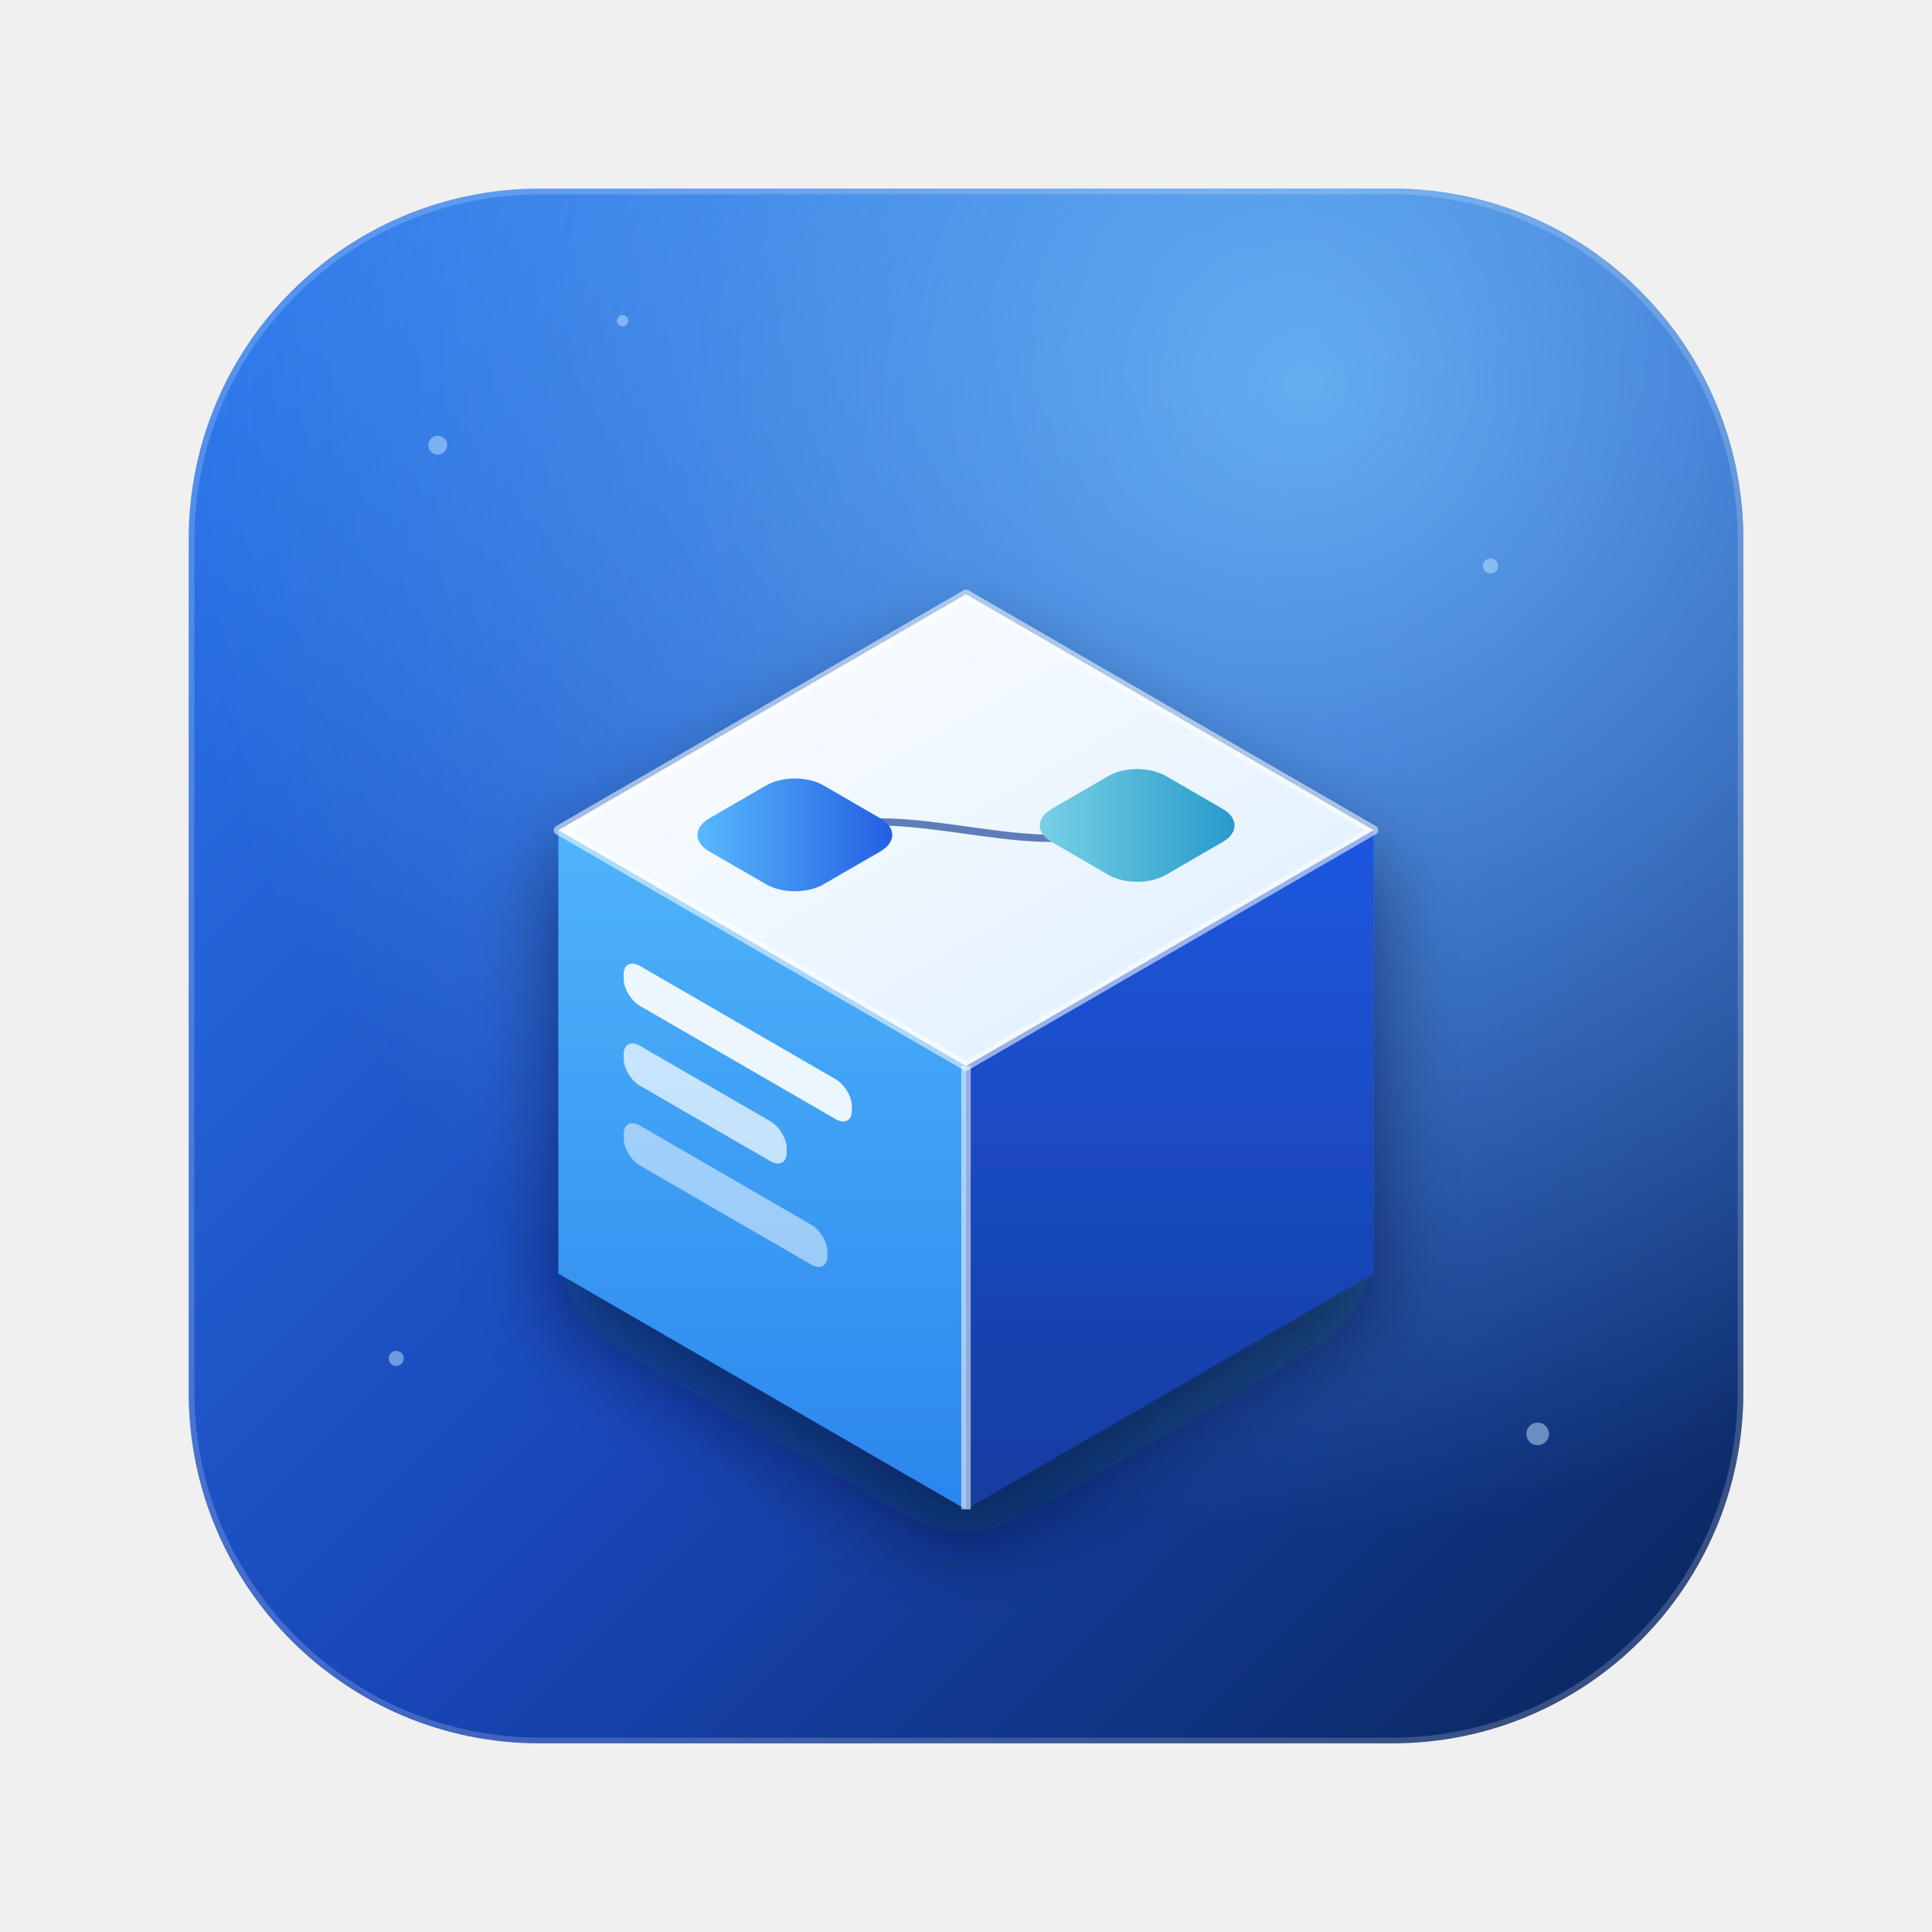
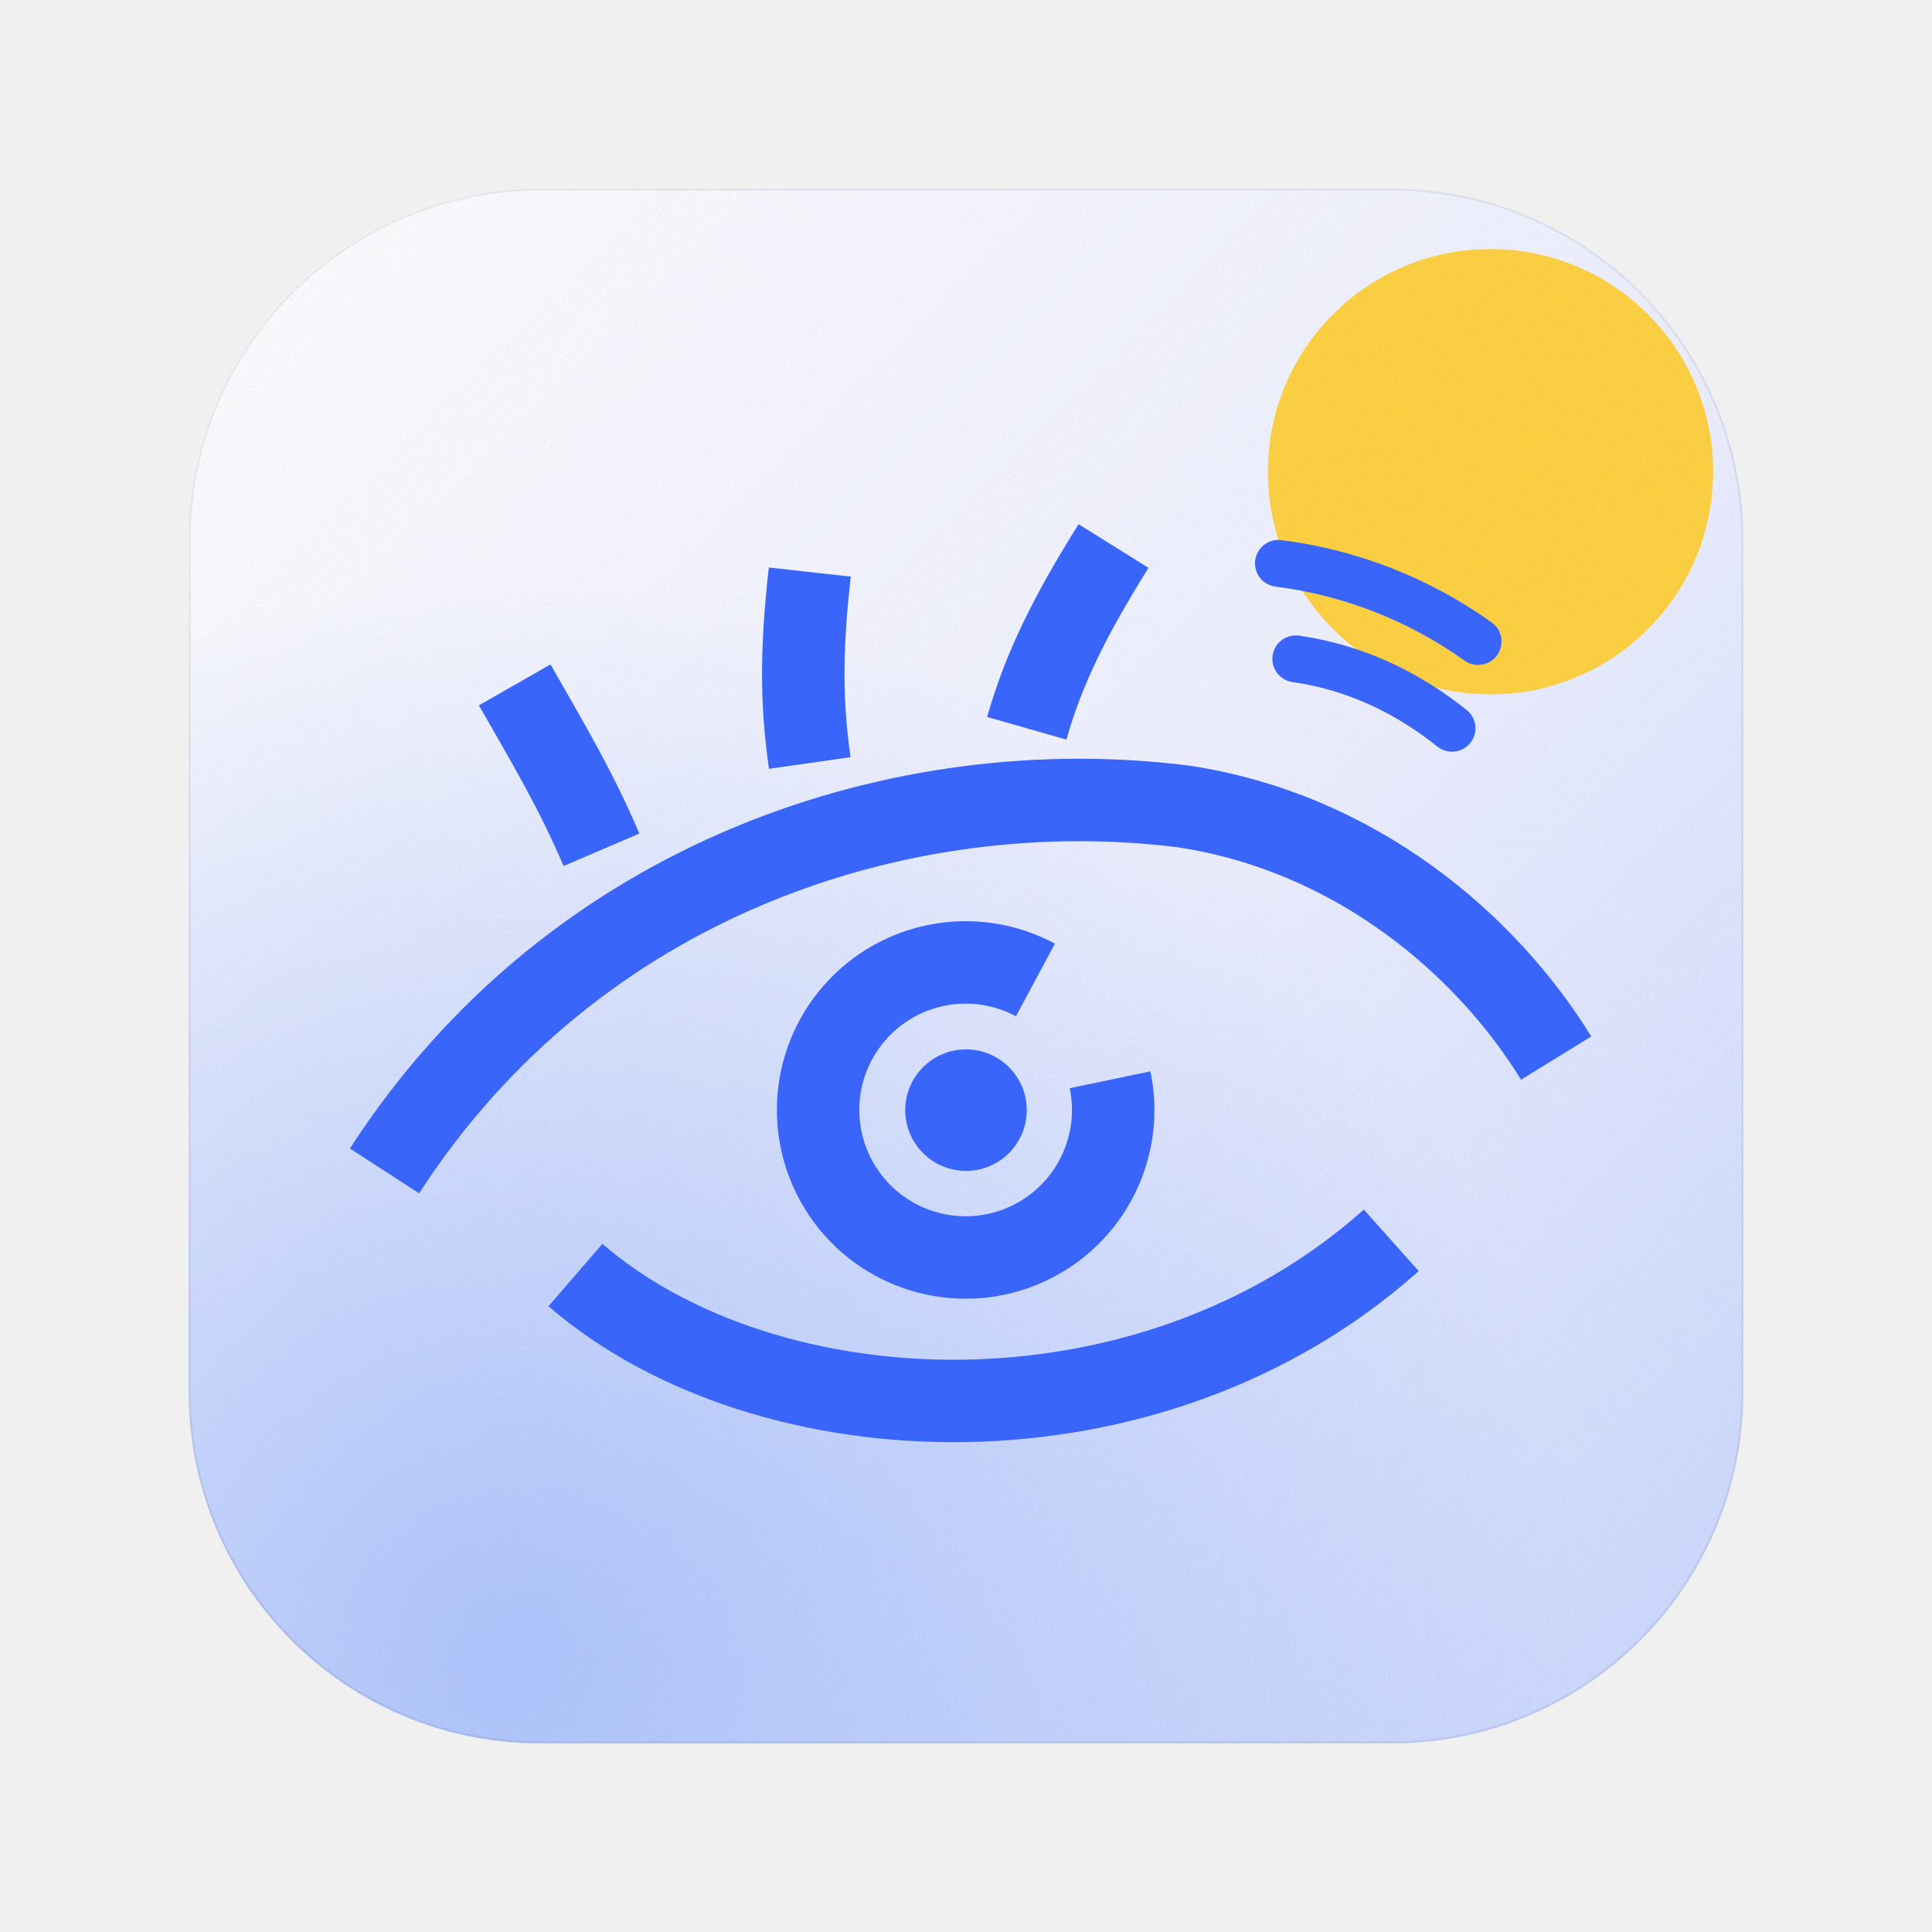
- <svg xmlns="http://www.w3.org/2000/svg" width="1024" height="1024" viewBox="0 0 1024 1024">
+ <svg xmlns="http://www.w3.org/2000/svg" viewBox="0 0 1024 1024">
  <defs>
    <linearGradient id="bg" x1="0" y1="0" x2="1" y2="1">
-       <stop offset="0" stop-color="#2E7BEF" />
-       <stop offset=".55" stop-color="#1846B8" />
-       <stop offset="1" stop-color="#0A2558" />
+       <stop offset="0" stop-color="#FFFFFF" />
+       <stop offset=".55" stop-color="#EEF0FF" />
+       <stop offset="1" stop-color="#C9D7FE" />
    </linearGradient>
-     <radialGradient id="glow" cx=".72" cy=".12" r=".75">
-       <stop offset="0" stop-color="#7CCBFF" stop-opacity=".75" />
-       <stop offset="1" stop-color="#7CCBFF" stop-opacity="0" />
+     <radialGradient id="glow" cx=".2" cy=".95" r=".7">
+       <stop offset="0" stop-color="#99B7FC" stop-opacity=".75" />
+       <stop offset="1" stop-color="#99B7FC" stop-opacity="0" />
    </radialGradient>
-     <linearGradient id="top" x1="0" y1="0" x2="1" y2="1">
-       <stop offset="0" stop-color="#FFFFFF" />
-       <stop offset="1" stop-color="#DDEEFF" />
-     </linearGradient>
-     <linearGradient id="left" x1="0" y1="0" x2="0" y2="1">
-       <stop offset="0" stop-color="#4FB4FA" />
-       <stop offset="1" stop-color="#2B86EE" />
-     </linearGradient>
-     <linearGradient id="right" x1="0" y1="0" x2="0" y2="1">
-       <stop offset="0" stop-color="#1F57E0" />
-       <stop offset="1" stop-color="#143C9F" />
-     </linearGradient>
-     <linearGradient id="tileA" x1="0" y1="0" x2="1" y2="1">
-       <stop offset="0" stop-color="#5CC0FF" />
-       <stop offset="1" stop-color="#1F57E0" />
-     </linearGradient>
-     <linearGradient id="tileB" x1="0" y1="0" x2="1" y2="1">
-       <stop offset="0" stop-color="#7FD6E8" />
-       <stop offset="1" stop-color="#2196C9" />
-     </linearGradient>
-     <filter id="shadow" x="-20%" y="-20%" width="140%" height="150%">
-       <feDropShadow dx="0" dy="22" stdDeviation="22" flood-color="#020B22" flood-opacity=".55" />
-     </filter>
    <clipPath id="sq">
      <rect x="100" y="100" width="824" height="824" rx="186" />
    </clipPath>
+     <filter id="n" x="0" y="0" width="100%" height="100%">
+       <feTurbulence type="fractalNoise" baseFrequency=".9" numOctaves="3" stitchTiles="stitch" />
+       <feColorMatrix values="0 0 0 0 .1  0 0 0 0 .1  0 0 0 0 .25  0 0 0 .07 0" />
+     </filter>
  </defs>
  <g clip-path="url(#sq)">
    <rect x="100" y="100" width="824" height="824" fill="url(#bg)" />
    <rect x="100" y="100" width="824" height="824" fill="url(#glow)" />
-     <g fill="#BFE3FF" opacity=".5">
-       <circle cx="232" cy="236" r="5" />
-       <circle cx="790" cy="300" r="4" />
-       <circle cx="210" cy="720" r="4" />
-       <circle cx="815" cy="760" r="6" />
-       <circle cx="330" cy="170" r="3" />
+     <circle cx="790" cy="250" r="118" fill="#FFD23F" />
+     <rect x="100" y="100" width="824" height="824" filter="url(#n)" />
+   </g>
+   <rect x="100.5" y="100.5" width="823" height="823" rx="186" fill="none" stroke="#1B1B39" stroke-opacity=".08" />
+   <g transform="translate(167 225) scale(4.6)">
+     <g fill="none" stroke="#3965FA" stroke-width="9.5">
+       <path d="M8,86 C30,52 68,40 100,44 C120,47 135,60 143,73" />
+       <path d="M30,98 C52,117 96,119 124,94" />
+       <path d="M83.0,64.0 A17,17 0 1 0 91.6,75.5" />
+       <path d="M33,49 C30,42 27,37 23,30" />
+       <path d="M57,39 C56,32 56,26 57,17" />
+       <path d="M82,35 C84,28 87,22 92,14" />
+     </g>
+     <circle cx="75" cy="79" r="7" fill="#3965FA" />
+     <g fill="none" stroke="#3965FA" stroke-width="5.4" stroke-linecap="round">
+       <path d="M113,27 C120,28 126,31 131,35" />
+       <path d="M111,16 C119,17 127,20 134,25" />
    </g>
  </g>
-   <rect x="101.5" y="101.5" width="821" height="821" rx="185" fill="none" stroke="#FFFFFF" stroke-opacity=".18" stroke-width="3" />
-   <g filter="url(#shadow)">
-     <path d="M296 440 512 565 512 800 296 675Z" fill="url(#left)" />
-     <path d="M512 565 728 440 728 675 512 800Z" fill="url(#right)" />
-     <path d="M512 315 728 440 512 565 296 440Z" fill="url(#top)" />
-   </g>
-   <g fill="none" stroke="#FFFFFF" stroke-opacity=".55" stroke-width="5" stroke-linejoin="round">
-     <path d="M512 315 728 440 512 565 296 440Z" />
-     <path d="M512 565V800" />
-   </g>
-   <g transform="matrix(216 -125 216 125 296 440)">
-     <path d="M.33 .33 C .48 .36 .52 .64 .67 .67" fill="none" stroke="#5F7DB8" stroke-width=".022" stroke-linecap="round" />
-     <rect x=".14" y=".16" width=".28" height=".28" rx=".07" fill="url(#tileA)" />
-     <rect x=".58" y=".56" width=".28" height=".28" rx=".07" fill="url(#tileB)" />
-   </g>
-   <g transform="matrix(216 125 0 235 296 440)" fill="#FFFFFF">
-     <rect x=".16" y=".2" width=".56" height=".09" rx=".04" opacity=".9" />
-     <rect x=".16" y=".38" width=".4" height=".09" rx=".04" opacity=".7" />
-     <rect x=".16" y=".56" width=".5" height=".09" rx=".04" opacity=".5" />
-   </g>
</svg>
